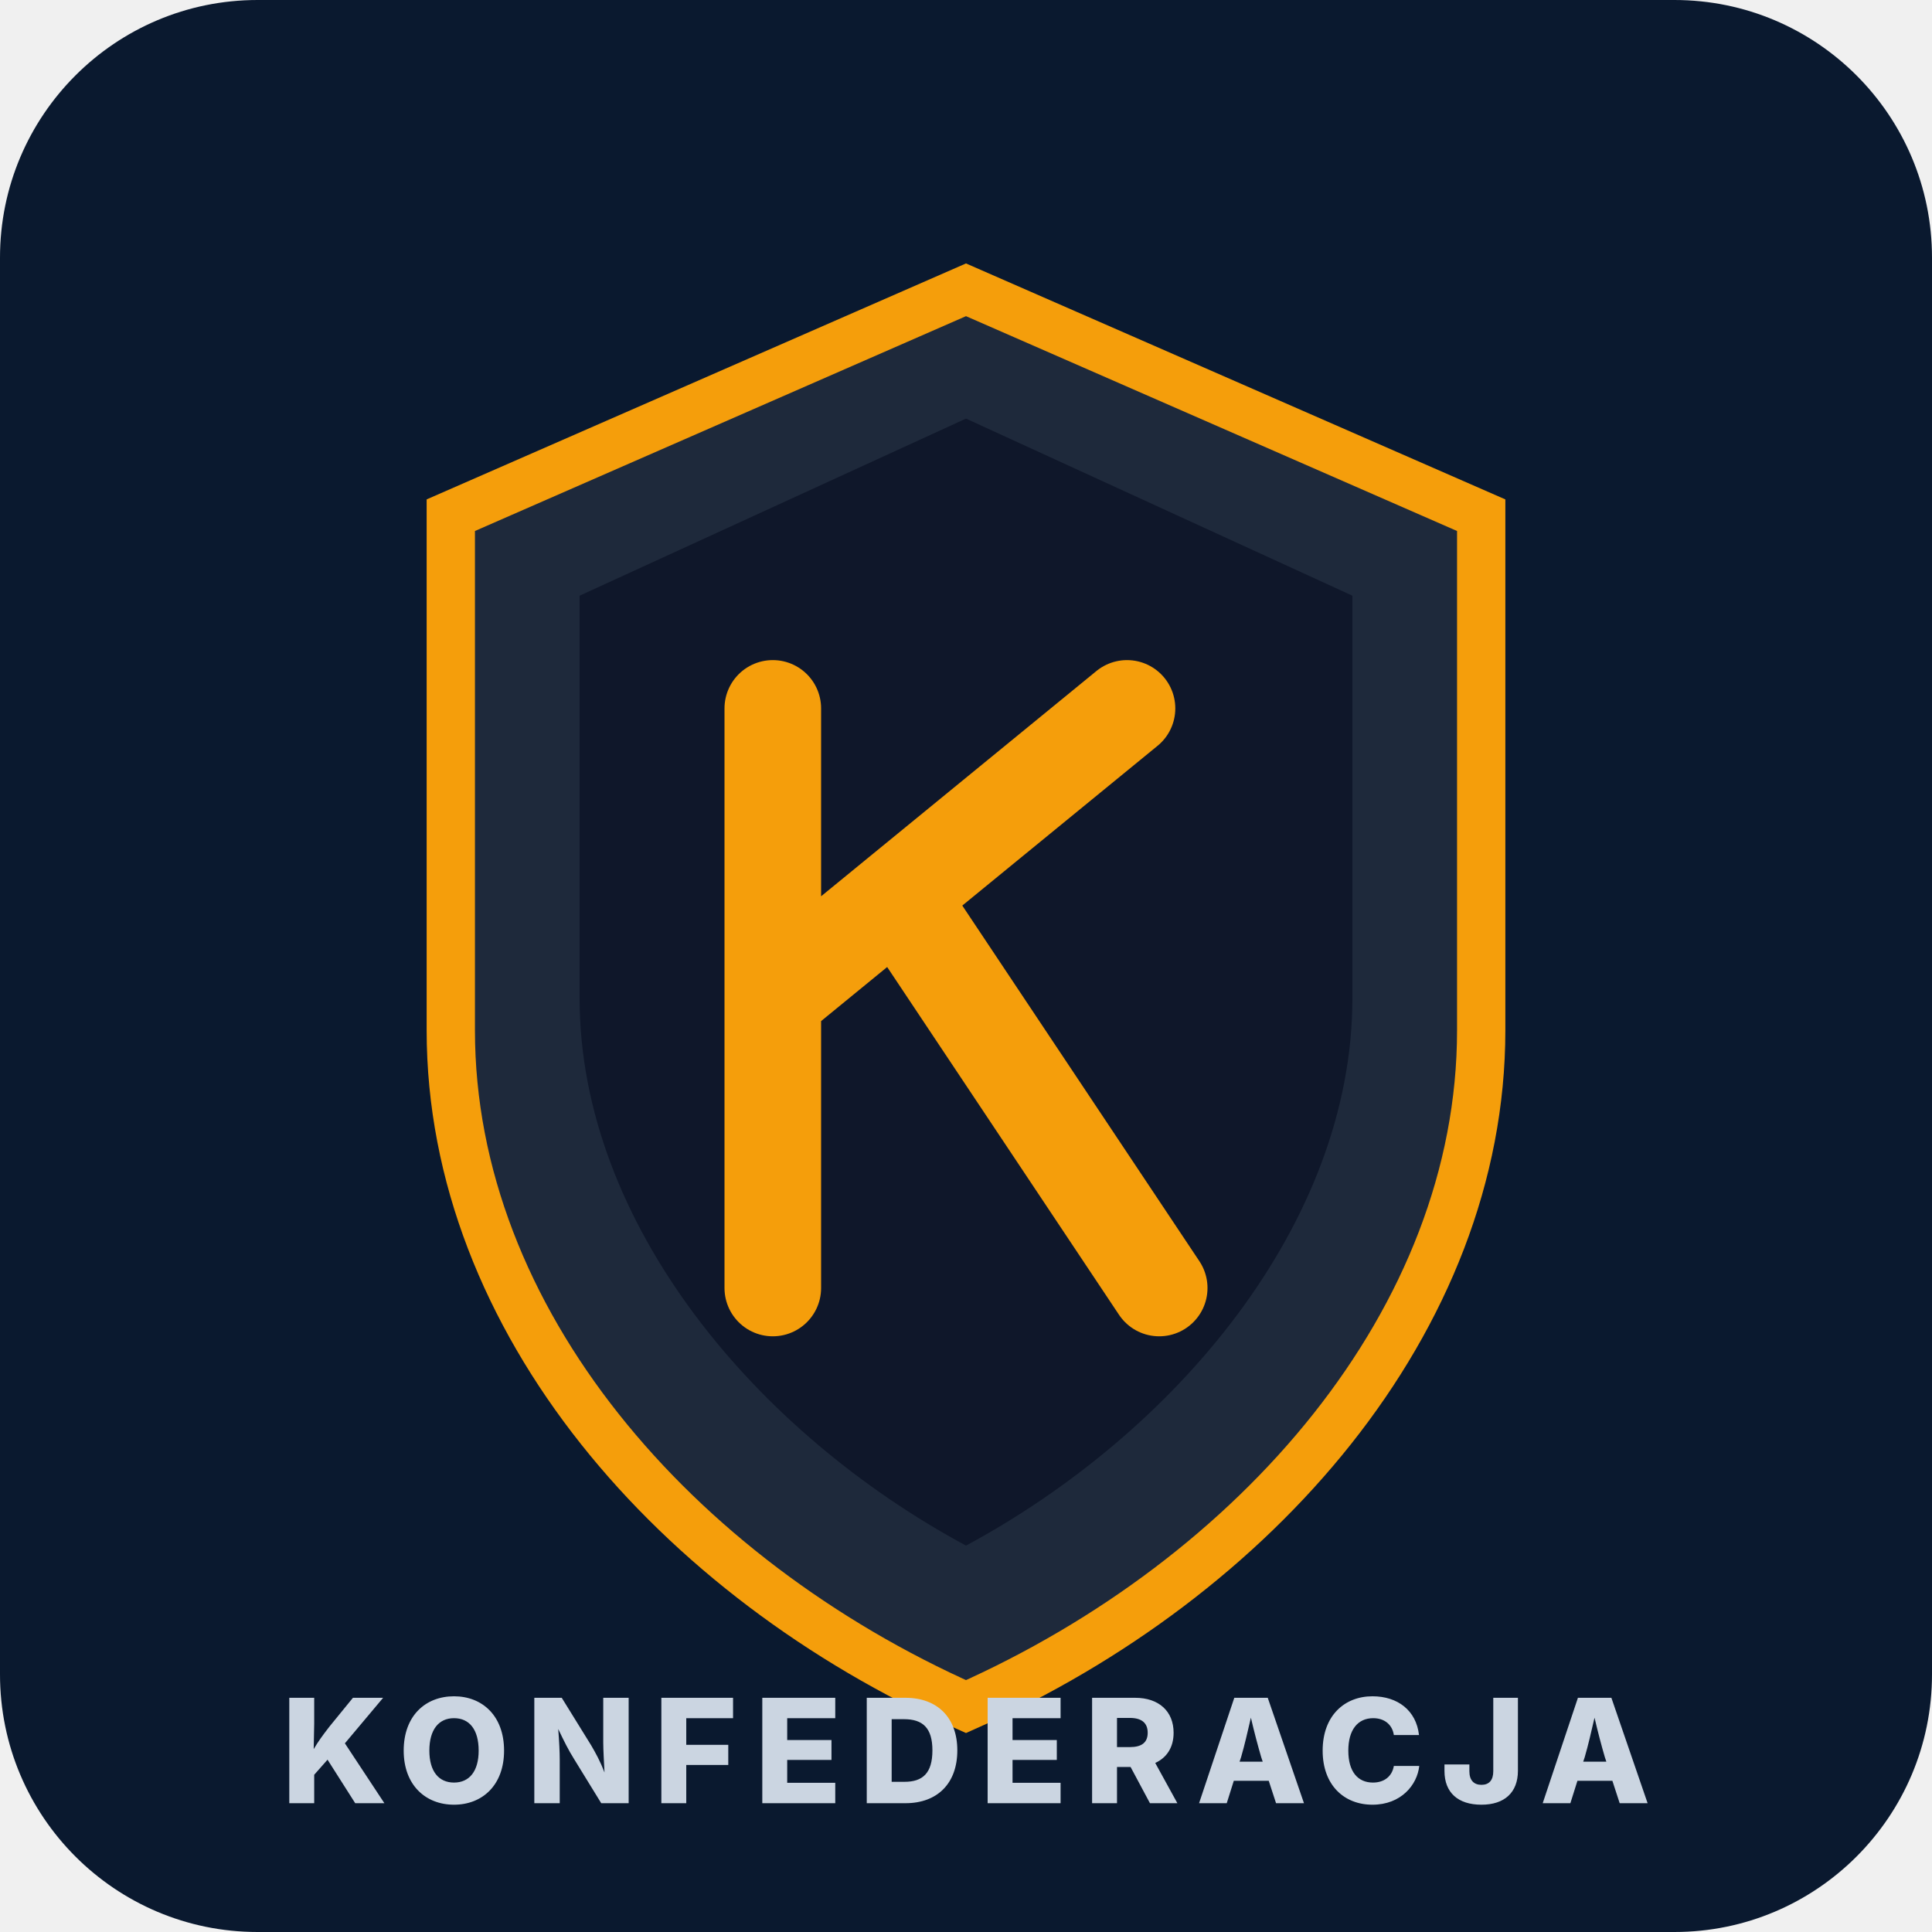
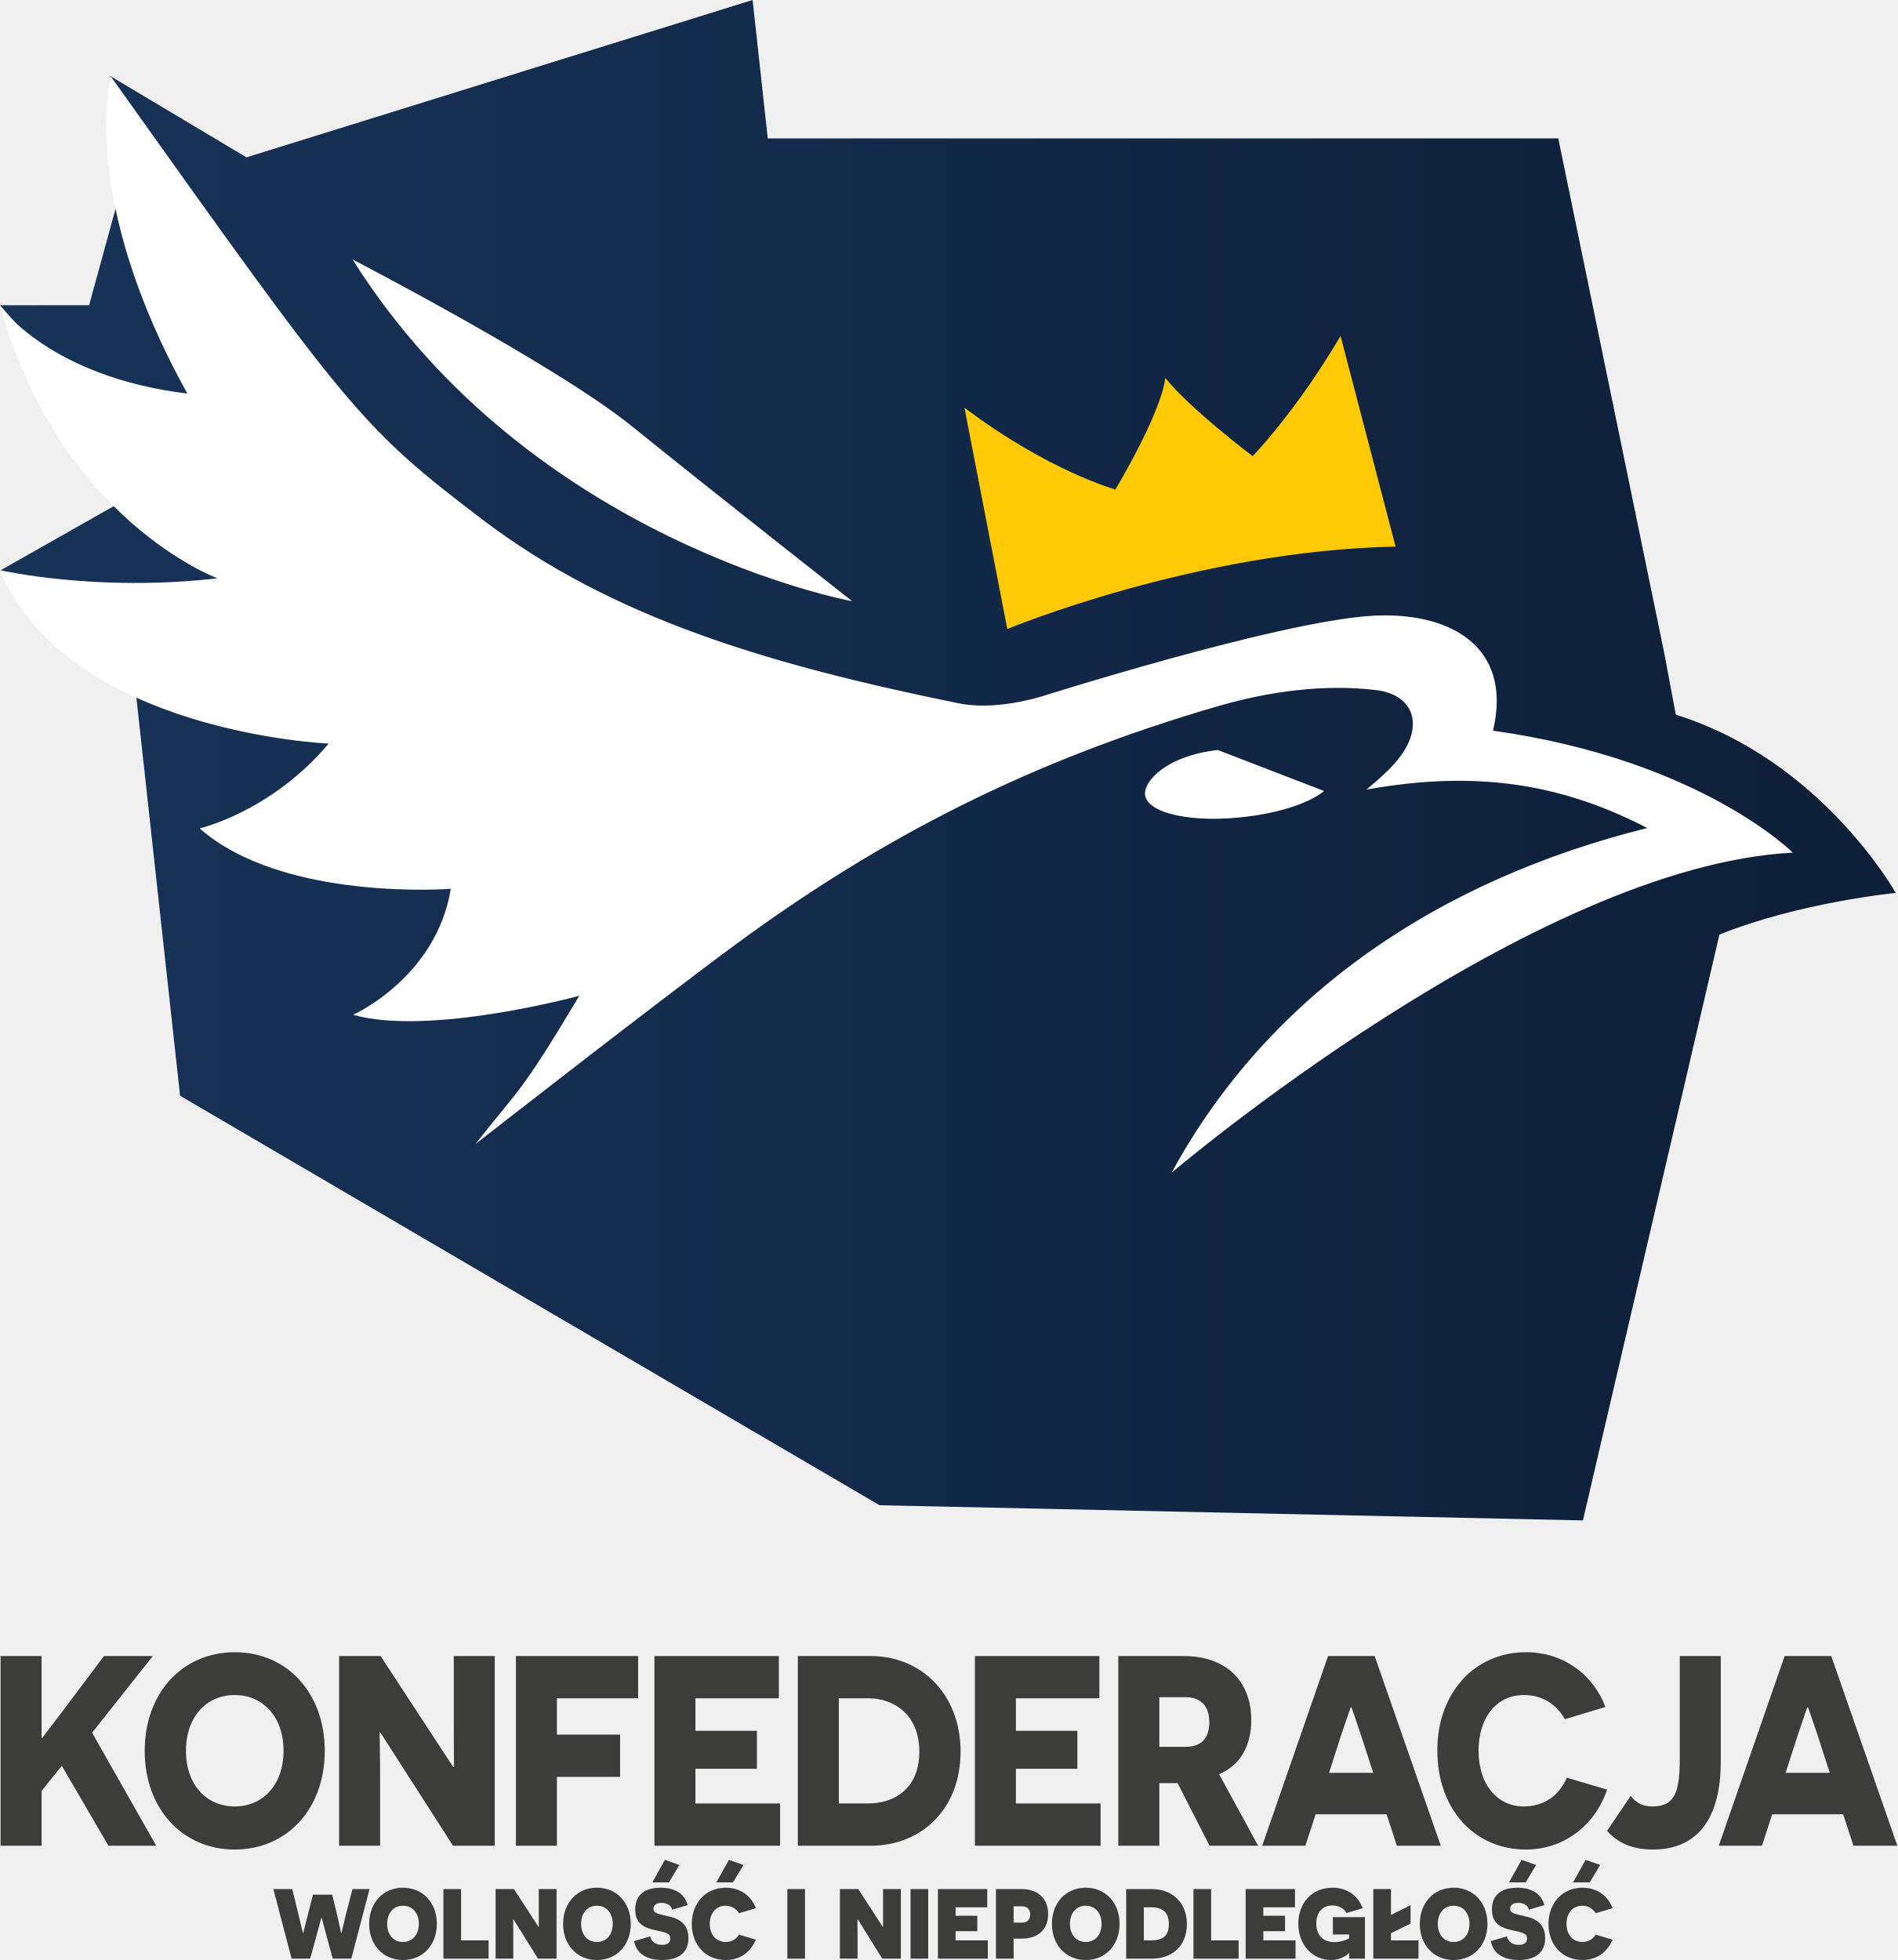
- <svg xmlns="http://www.w3.org/2000/svg" viewBox="0 0 120 120" width="120" height="120">
-   <rect width="120" height="120" rx="16" fill="#0a192f" />
-   <path d="M60 18 L92 32 L92 64 C92 82 78 98 60 106 C42 98 28 82 28 64 L28 32 Z" fill="#1e293b" stroke="#f59e0b" stroke-width="3" />
-   <path d="M60 26 L84 37 L84 62 C84 76 73 89 60 96 C47 89 36 76 36 62 L36 37 Z" fill="#0f172a" />
-   <path d="M48 44 L48 80 M48 62 L70 44 M56 56 L72 80" stroke="#f59e0b" stroke-width="6" stroke-linecap="round" stroke-linejoin="round" />
-   <text x="60" y="112" font-family="'Inter', sans-serif" font-size="9" font-weight="800" fill="#cbd5e1" text-anchor="middle" letter-spacing="1">KONFEDERACJA</text>
+ <svg xmlns="http://www.w3.org/2000/svg" width="51.68" height="53.385" viewBox="0 0 51.68 53.385" version="1.1" xml:space="preserve" style="clip-rule:evenodd;fill-rule:evenodd;stroke-linejoin:round;stroke-miterlimit:2" id="svg169">
+   <g id="g134" transform="matrix(0.3075535,0,0,0.3075535,-48.21954,-43.66587)">
+     <g transform="translate(162.259,295.717)" id="g4">
+       <path d="m 0,2.64 -1.793,2.231 v 4.85 h -3.63 V -7.081 h 3.63 v 7.249 h 0.064 l 1.643,-2.16 3.824,-5.089 H 8.06 L 2.68,-0.288 8.362,9.721 H 4.127 Z" style="fill:#3c3c3b;fill-rule:nonzero" id="path2" />
+     </g>
+     <g transform="translate(177.574,292.116)" id="g8">
+       <path d="m 0,9.842 c 2.506,0 4.321,-1.92 4.321,-4.921 0,-3.024 -1.815,-4.944 -4.321,-4.944 -2.507,0 -4.321,1.92 -4.321,4.944 0,3.001 1.814,4.921 4.321,4.921 M 0,-3.816 c 4.623,0 7.973,3.601 7.973,8.737 0,5.137 -3.35,8.737 -7.973,8.737 -4.624,0 -7.974,-3.6 -7.974,-8.737 0,-5.136 3.35,-8.737 7.974,-8.737" style="fill:#3c3c3b;fill-rule:nonzero" id="path6" />
+     </g>
+     <g transform="translate(190.468,298.67)" id="g12">
+       <path d="m 0,-3.265 h -0.064 c 0,0.024 0.043,2.088 0.043,4.272 v 5.761 h -3.63 v -16.801 h 3.672 l 6.44,9.84 h 0.064 c 0,-0.024 -0.021,-2.184 -0.021,-4.008 v -5.832 h 3.63 V 6.768 H 6.439 Z" style="fill:#3c3c3b;fill-rule:nonzero" id="path10" />
+     </g>
+     <g transform="translate(206.106,301.695)" id="g16">
+       <path d="m 0,-9.314 v 3.216 h 5.596 v 3.744 H 0 V 3.744 H -3.63 V -13.058 H 7.195 v 3.744 z" style="fill:#3c3c3b;fill-rule:nonzero" id="path14" />
+     </g>
+     <g transform="translate(214.745,305.439)" id="g20">
+       <path d="m 0,-16.802 h 11.019 v 3.744 H 3.63 v 2.88 h 5.444 v 3.361 H 3.63 v 3.073 h 7.497 V 0 H 0 Z" style="fill:#3c3c3b;fill-rule:nonzero" id="path18" />
+     </g>
+     <g transform="translate(233.689,292.38)" id="g24">
+       <path d="M 0,9.314 C 2.247,9.314 4.516,8.041 4.516,4.729 4.516,1.44 2.247,0 0,0 H -2.614 V 9.314 Z M 0.194,-3.744 c 4.516,0 7.973,3.409 7.973,8.473 0,5.089 -3.479,8.329 -7.951,8.329 h -6.46 V -3.744 Z" style="fill:#3c3c3b;fill-rule:nonzero" id="path22" />
+     </g>
+     <g transform="translate(243.127,305.439)" id="g28">
+       <path d="m 0,-16.802 h 11.02 v 3.744 H 3.63 v 2.88 h 5.445 v 3.361 H 3.63 v 3.073 h 7.497 V 0 H 0 Z" style="fill:#3c3c3b;fill-rule:nonzero" id="path26" />
+     </g>
+     <g transform="translate(261.812,297.398)" id="g32">
+       <path d="m 0,-0.721 c 1.339,0 2.074,-0.744 2.074,-2.16 0,-1.392 -0.691,-2.233 -2.096,-2.233 h -2.333 v 4.393 z m -0.735,3.216 h -1.62 V 8.04 h -3.63 V -8.761 h 5.747 c 3.803,0 6.028,2.208 6.028,5.688 0,2.304 -1.016,4.008 -2.851,4.776 L 6.396,8.04 h -4.3 z" style="fill:#3c3c3b;fill-rule:nonzero" id="path30" />
+     </g>
+     <g transform="translate(277.32,298.43)" id="g36">
+       <path d="m 0,-2.785 c -0.476,-1.392 -0.821,-2.448 -0.843,-2.472 h -0.064 c -0.022,0.024 -0.367,1.056 -0.843,2.448 l -1.08,3.36 H 1.081 Z M -4.018,4.223 -4.926,7.008 H -8.75 L -2.917,-9.793 H 1.21 L 7.065,7.008 H 3.177 L 2.269,4.223 Z" style="fill:#3c3c3b;fill-rule:nonzero" id="path34" />
+     </g>
+     <g transform="translate(299.118,293.606)" id="g40">
+       <path d="m 0,6.864 c -1.124,3.264 -3.911,5.305 -7.195,5.305 -4.516,0 -7.844,-3.53 -7.844,-8.785 0,-5.113 3.328,-8.689 7.844,-8.689 3.478,0 6.028,2.136 7.044,4.848 l -3.587,1.08 c -0.779,-1.344 -2.01,-2.136 -3.63,-2.136 -2.463,0 -4.019,2.016 -4.019,4.944 0,2.977 1.663,4.921 3.997,4.921 1.988,0 3.219,-1.152 3.825,-2.545 z" style="fill:#3c3c3b;fill-rule:nonzero" id="path38" />
+     </g>
+     <g transform="translate(309.182,296.438)" id="g44">
+       <path d="m 0,1.535 c 0,5.016 -2.03,7.801 -6.007,7.801 -1.771,0 -3.133,-0.576 -4.061,-1.656 l 2.095,-3.097 c 0.54,0.697 1.124,0.937 1.923,0.937 2.075,0 2.42,-1.416 2.42,-4.369 V -7.801 H 0 Z" style="fill:#3c3c3b;fill-rule:nonzero" id="path42" />
+     </g>
+     <g transform="translate(317.756,298.43)" id="g48">
+       <path d="m 0,-2.785 c -0.476,-1.392 -0.821,-2.448 -0.843,-2.472 h -0.064 c -0.022,0.024 -0.368,1.056 -0.843,2.448 l -1.08,3.36 H 1.081 Z M -4.019,4.223 -4.926,7.008 H -8.75 L -2.917,-9.793 H 1.21 L 7.065,7.008 H 3.177 L 2.268,4.223 Z" style="fill:#3c3c3b;fill-rule:nonzero" id="path46" />
+     </g>
+     <g transform="translate(185.68,311.378)" id="g52">
+       <path d="M 0,1.958 C -0.277,0.913 -0.396,0.451 -0.406,0.44 h -0.03 c -0.01,0.011 -0.128,0.473 -0.416,1.53 L -1.426,4.06 H -3.07 l -1.615,-6.162 h 1.674 l 0.555,2.278 c 0.277,1.111 0.376,1.606 0.386,1.617 h 0.03 c 0.01,-0.011 0.109,-0.495 0.366,-1.452 l 0.495,-1.947 H 0.524 L 1,0.352 c 0.228,0.958 0.307,1.43 0.317,1.441 h 0.03 C 1.356,1.782 1.456,1.298 1.733,0.176 L 2.317,-2.102 H 3.832 L 2.218,4.06 H 0.574 Z" style="fill:#3c3c3b;fill-rule:nonzero" id="path50" />
+     </g>
+     <g transform="translate(192.471,310.751)" id="g56">
+       <path d="M 0,3.212 C 0.852,3.212 1.406,2.564 1.406,1.607 1.406,0.649 0.852,0 0,0 c -0.842,0 -1.396,0.649 -1.396,1.607 0,0.957 0.554,1.605 1.396,1.605 m 0,-4.808 c 1.753,0 3.001,1.331 3.001,3.203 0,1.87 -1.248,3.201 -3.001,3.201 -1.743,0 -2.991,-1.331 -2.991,-3.201 0,-1.872 1.248,-3.203 2.991,-3.203" style="fill:#3c3c3b;fill-rule:nonzero" id="path54" />
+     </g>
+     <g transform="translate(196.054,315.437)" id="g60">
+       <path d="m 0,-6.161 h 1.564 v 4.544 H 4.001 V 0 H 0 Z" style="fill:#3c3c3b;fill-rule:nonzero" id="path58" />
+     </g>
+     <g transform="translate(204.43,309.276)" id="g64">
+       <path d="M 0,6.161 -2.159,2.695 h -0.039 c 0,0.012 0.01,0.66 0.01,1.364 V 6.161 H -3.753 V 0 h 1.624 L 0.04,3.345 H 0.069 V 0 h 1.575 v 6.161 z" style="fill:#3c3c3b;fill-rule:nonzero" id="path62" />
+     </g>
+     <g transform="translate(209.647,310.751)" id="g68">
+       <path d="M 0,3.212 C 0.851,3.212 1.406,2.564 1.406,1.607 1.406,0.649 0.851,0 0,0 c -0.842,0 -1.397,0.649 -1.397,1.607 0,0.957 0.555,1.605 1.397,1.605 m 0,-4.808 c 1.753,0 3,1.331 3,3.203 0,1.87 -1.247,3.201 -3,3.201 -1.743,0 -2.991,-1.331 -2.991,-3.201 0,-1.872 1.248,-3.203 2.991,-3.203" style="fill:#3c3c3b;fill-rule:nonzero" id="path66" />
+     </g>
+     <g transform="translate(214.557,313.567)" id="g72">
+       <path d="m 0,-4.885 1.109,-1.991 1.287,0.451 -0.92,1.54 z M -0.188,-0.1 c 0.06,0.309 0.327,0.749 1.05,0.749 0.446,0 0.733,-0.165 0.733,-0.561 0,-0.55 -0.575,-0.539 -1.605,-0.803 -0.752,-0.198 -1.505,-0.551 -1.505,-1.761 0,-1.32 0.862,-1.936 2.248,-1.936 1.297,0 2.129,0.55 2.396,1.541 L 1.763,-2.465 C 1.664,-2.839 1.317,-3.07 0.812,-3.07 c -0.436,0 -0.713,0.176 -0.713,0.517 0,0.407 0.406,0.462 1.317,0.671 0.733,0.154 1.783,0.528 1.783,1.936 0,1.398 -1.02,1.937 -2.327,1.937 -1.02,0 -2.219,-0.319 -2.486,-1.672 z" style="fill:#3c3c3b;fill-rule:nonzero" id="path70" />
+     </g>
+     <g transform="translate(220.23,313.567)" id="g76">
+       <path d="m 0,-4.885 1.109,-1.991 1.287,0.451 -0.92,1.54 z M 3.496,0.186 C 3.04,1.254 2.149,1.991 0.842,1.991 c -1.803,0 -3.021,-1.342 -3.021,-3.191 0,-1.836 1.218,-3.212 3.01,-3.212 1.258,0 2.239,0.682 2.665,1.815 l -1.486,0.44 c -0.168,-0.231 -0.515,-0.66 -1.188,-0.66 -0.862,0 -1.407,0.66 -1.407,1.607 0,0.978 0.575,1.605 1.416,1.605 0.595,0 0.961,-0.307 1.159,-0.648 z" style="fill:#3c3c3b;fill-rule:nonzero" id="path74" />
+     </g>
+     <g transform="translate(0,29.433)" id="g80">
+       <rect x="226.516" y="279.843" width="1.564" height="6.161" style="fill:#3c3c3b" id="rect78" />
+     </g>
+     <g transform="translate(234.922,309.276)" id="g84">
+       <path d="M 0,6.161 -2.159,2.695 h -0.039 c 0,0.012 0.01,0.66 0.01,1.364 V 6.161 H -3.753 V 0 h 1.624 L 0.04,3.345 H 0.069 V 0 h 1.575 v 6.161 z" style="fill:#3c3c3b;fill-rule:nonzero" id="path82" />
+     </g>
+     <g transform="translate(0,29.433)" id="g88">
+       <rect x="237.426" y="279.843" width="1.564" height="6.161" style="fill:#3c3c3b" id="rect86" />
+     </g>
+     <g transform="translate(239.851,315.437)" id="g92">
+       <path d="m 0,-6.161 h 4.367 v 1.617 H 1.564 v 0.748 h 1.922 v 1.364 H 1.564 v 0.815 H 4.417 V 0 H 0 Z" style="fill:#3c3c3b;fill-rule:nonzero" id="path90" />
+     </g>
+     <g transform="translate(247.326,312.466)" id="g96">
+       <path d="m 0,-0.219 c 0.465,0 0.693,-0.297 0.693,-0.727 C 0.693,-1.319 0.495,-1.66 0,-1.66 h -0.772 v 1.441 z M -0.06,-3.19 c 1.476,0 2.348,0.903 2.348,2.212 C 2.288,0.364 1.416,1.2 -0.06,1.2 H -0.772 V 2.971 H -2.337 V -3.19 Z" style="fill:#3c3c3b;fill-rule:nonzero" id="path94" />
+     </g>
+     <g transform="translate(252.939,310.751)" id="g100">
+       <path d="M 0,3.212 C 0.852,3.212 1.406,2.564 1.406,1.607 1.406,0.649 0.852,0 0,0 c -0.842,0 -1.396,0.649 -1.396,1.607 0,0.957 0.554,1.605 1.396,1.605 m 0,-4.808 c 1.753,0 3,1.331 3,3.203 0,1.87 -1.247,3.201 -3,3.201 -1.743,0 -2.991,-1.331 -2.991,-3.201 0,-1.872 1.248,-3.203 2.991,-3.203" style="fill:#3c3c3b;fill-rule:nonzero" id="path98" />
+     </g>
+     <g transform="translate(258.77,310.893)" id="g104">
+       <path d="M 0,2.927 C 0.97,2.927 1.535,2.542 1.535,1.486 1.535,0.441 0.97,0 0.02,0 h -0.704 v 2.927 z m 0.029,-4.544 c 1.763,0 3.1,1.155 3.1,3.103 0,1.969 -1.337,3.058 -3.109,3.058 h -2.268 v -6.161 z" style="fill:#3c3c3b;fill-rule:nonzero" id="path102" />
+     </g>
+     <g transform="translate(262.482,315.437)" id="g108">
+       <path d="m 0,-6.161 h 1.564 v 4.544 H 4 V 0 H 0 Z" style="fill:#3c3c3b;fill-rule:nonzero" id="path106" />
+     </g>
+     <g transform="translate(267.105,315.437)" id="g112">
+       <path d="m 0,-6.161 h 4.367 v 1.617 H 1.564 v 0.748 h 1.922 v 1.364 H 1.564 v 0.815 H 4.416 V 0 H 0 Z" style="fill:#3c3c3b;fill-rule:nonzero" id="path110" />
+     </g>
+     <g transform="translate(276.273,309.276)" id="g116">
+       <path d="M 0,6.161 C 0,5.743 0.01,5.71 0.01,5.644 h -0.02 c -0.287,0.33 -0.871,0.638 -1.614,0.638 -1.595,0 -2.882,-1.32 -2.882,-3.213 0,-1.837 1.218,-3.19 3.021,-3.19 1.217,0 2.228,0.627 2.683,1.815 l -1.436,0.43 C -0.476,1.683 -0.951,1.452 -1.485,1.452 c -0.882,0 -1.427,0.583 -1.427,1.629 0,0.978 0.575,1.617 1.624,1.617 0.476,0 1.07,-0.177 1.278,-0.342 v -0.34 h -1.436 v -1.53 h 2.842 v 3.675 z" style="fill:#3c3c3b;fill-rule:nonzero" id="path114" />
+     </g>
+     <g transform="translate(282.411,309.276)" id="g120">
+       <path d="M 0,6.161 H -4.001 V 0 h 1.565 V 2.289 L -0.703,1.431 V 3.058 L -2.436,3.906 V 4.544 H 0 Z" style="fill:#3c3c3b;fill-rule:nonzero" id="path118" />
+     </g>
+     <g transform="translate(285.519,310.751)" id="g124">
+       <path d="M 0,3.212 C 0.852,3.212 1.406,2.564 1.406,1.607 1.406,0.649 0.852,0 0,0 c -0.842,0 -1.397,0.649 -1.397,1.607 0,0.957 0.555,1.605 1.397,1.605 m 0,-4.808 c 1.753,0 3,1.331 3,3.203 0,1.87 -1.247,3.201 -3,3.201 -1.743,0 -2.991,-1.331 -2.991,-3.201 0,-1.872 1.248,-3.203 2.991,-3.203" style="fill:#3c3c3b;fill-rule:nonzero" id="path122" />
+     </g>
+     <g transform="translate(290.43,313.567)" id="g128">
+       <path d="m 0,-4.885 1.109,-1.991 1.288,0.451 -0.921,1.54 z M -0.188,-0.1 c 0.06,0.309 0.327,0.749 1.05,0.749 0.446,0 0.733,-0.165 0.733,-0.561 0,-0.55 -0.575,-0.539 -1.605,-0.803 -0.752,-0.198 -1.505,-0.551 -1.505,-1.761 0,-1.32 0.862,-1.936 2.248,-1.936 1.297,0 2.129,0.55 2.396,1.541 L 1.763,-2.465 C 1.664,-2.839 1.317,-3.07 0.812,-3.07 c -0.436,0 -0.713,0.176 -0.713,0.517 0,0.407 0.406,0.462 1.318,0.671 0.732,0.154 1.782,0.528 1.782,1.936 0,1.398 -1.02,1.937 -2.327,1.937 -1.02,0 -2.219,-0.319 -2.486,-1.672 z" style="fill:#3c3c3b;fill-rule:nonzero" id="path126" />
+     </g>
+     <g transform="translate(296.103,313.567)" id="g132">
+       <path d="m 0,-4.885 1.109,-1.991 1.288,0.451 -0.921,1.54 z M 3.496,0.186 C 3.04,1.254 2.149,1.991 0.842,1.991 c -1.803,0 -3.021,-1.342 -3.021,-3.191 0,-1.836 1.218,-3.212 3.011,-3.212 1.257,0 2.238,0.682 2.664,1.815 l -1.486,0.44 c -0.168,-0.231 -0.515,-0.66 -1.188,-0.66 -0.861,0 -1.406,0.66 -1.406,1.607 0,0.978 0.574,1.605 1.416,1.605 0.594,0 0.961,-0.307 1.158,-0.648 z" style="fill:#3c3c3b;fill-rule:nonzero" id="path130" />
+     </g>
+   </g>
+   <g id="g156" transform="translate(-96.1289,-280.7691)">
+     <g transform="matrix(51.6357,0,0,-51.6357,96.1289,301.475)" id="g138">
+       <path d="M 0.13,0.318 0.058,0.361 0.079,0.298 0.061,0.291 0.047,0.24 H 0 L 0.042,0.192 0.06,0.134 0,0.1 0.068,0.069 0.095,-0.177 0.464,-0.393 0.835,-0.401 0.907,-0.092 C 0.949,-0.075 1,-0.07 1,-0.07 1,-0.07 0.961,0 0.884,0.024 L 0.878,0.056 0.822,0.328 H 0.405 L 0.397,0.401 Z" style="fill:url(#_Linear1);fill-rule:nonzero" id="path136" />
+     </g>
+     <g transform="translate(105.733,297.145)" id="g142">
+       <path d="M 0,-9.308 C 4.851,-1.595 13.609,0 13.609,0 13.609,0 9.614,-3.14 7.623,-4.754 5.537,-6.442 0,-9.308 0,-9.308" style="fill:#ffffff" id="path140" />
+     </g>
+     <g transform="matrix(-0.914786,0.403938,0.403938,0.914786,130.535,302.936)" id="g146">
+       <path d="m 0.429,-2.09 c 1.357,-0.424 2.203,-0.03 2.305,0.319 0.148,0.493 -0.883,1.239 -2.305,1.664 -0.888,0.267 -1.71,0.343 -2.199,0.209 z" style="fill:#ffffff" id="path144" />
+     </g>
+     <g transform="translate(128.041,282.852)" id="g150">
+       <path d="m 0,29.859 c 0,0 9.825,-8.355 16.92,-8.718 0,0 -2.518,-2.531 -8.165,-3.322 0.554,-2.342 -1.243,-3.266 -3.336,-3.127 -2.588,0.171 -9.005,2.209 -9.005,2.209 -0.706,0.196 -1.521,0.315 -2.225,0.17 C -11,16.014 -15.241,14.749 -18.771,12.069 -22.107,9.535 -22.419,9.088 -28.893,0 c 0,0 -0.894,3.276 2.084,8.636 -3.759,-0.452 -5.103,-2.389 -5.103,-2.389 1.627,5.841 5.922,7.422 5.922,7.422 -3.315,0.382 -5.922,-0.222 -5.922,-0.222 1.861,4.434 8.953,4.723 8.953,4.723 -1.569,1.864 -3.514,2.31 -3.514,2.31 2.264,2 6.84,1.646 6.84,1.646 -0.398,2.425 -2.661,3.431 -2.661,3.431 2.08,0.594 6.162,-0.518 6.162,-0.518 -1.636,2.735 -1.597,2.463 -2.826,4.035 0,0 5.01,-3.909 7.089,-5.437 3.985,-2.928 8.039,-5.008 13.162,-6.494 1.348,-0.39 2.871,-0.603 4.281,-0.429 0.994,0.121 1.288,0.914 0.688,1.761 -0.251,0.358 -0.658,0.699 -0.954,0.949 3.09,-0.56 5.415,-0.111 7.647,1.046 C 7.287,21.883 2.646,24.994 0,29.859" style="fill:#ffffff" id="path148" />
+     </g>
+     <g transform="translate(123.565,289.919)" id="g154">
+       <path d="m 0,7.982 c 0,0 5.145,-2.138 10.577,-2.244 L 9.078,0 C 7.859,2.072 6.683,3.274 6.683,3.274 c 0,0 -1.692,-1.278 -2.378,-2.128 -0.131,1.002 -1.36,3.036 -1.36,3.036 0,0 -1.813,-0.496 -4.111,-2.227 z" style="fill:#ffca05" id="path152" />
+     </g>
+   </g>
+   <defs id="defs167">
+     <linearGradient id="_Linear1" x1="0" y1="0" x2="1" y2="0" gradientUnits="userSpaceOnUse" gradientTransform="matrix(1,0,0,-1,0,-3.83068e-6)">
+       <stop offset="0" style="stop-color:rgb(23,51,88);stop-opacity:1" id="stop162" />
+       <stop offset="1" style="stop-color:rgb(13,30,55);stop-opacity:1" id="stop164" />
+     </linearGradient>
+   </defs>
</svg>
